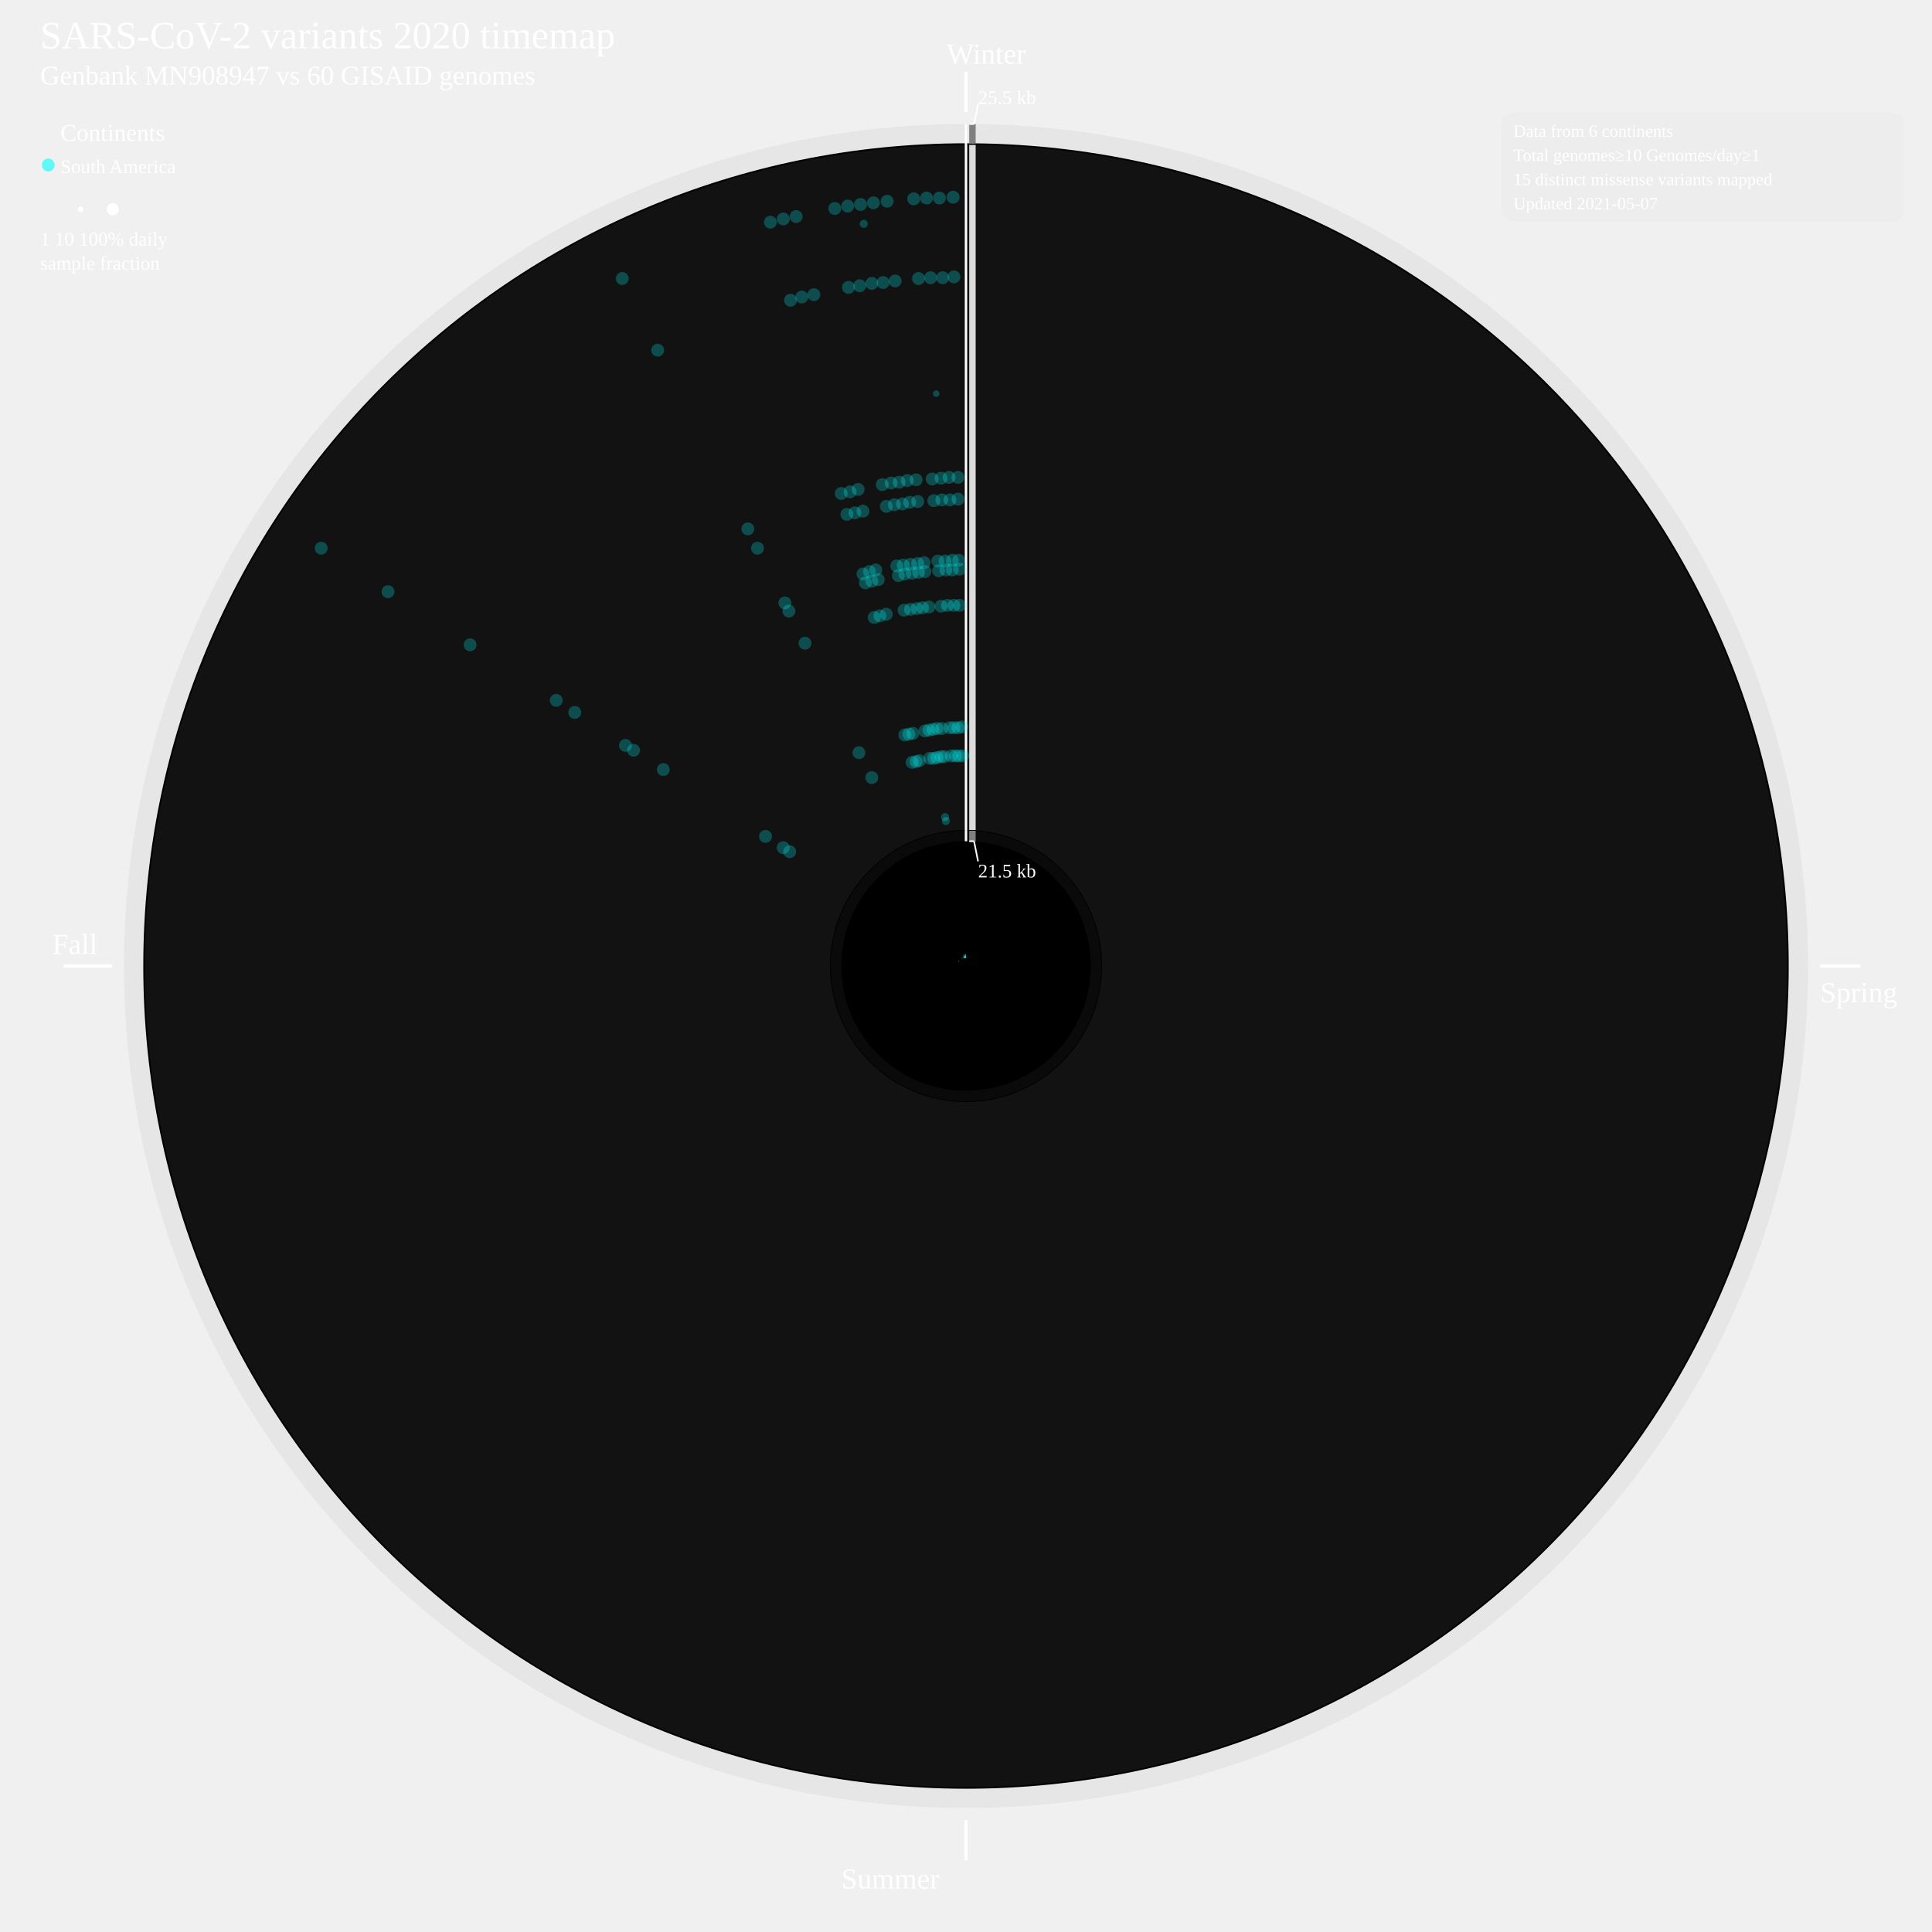
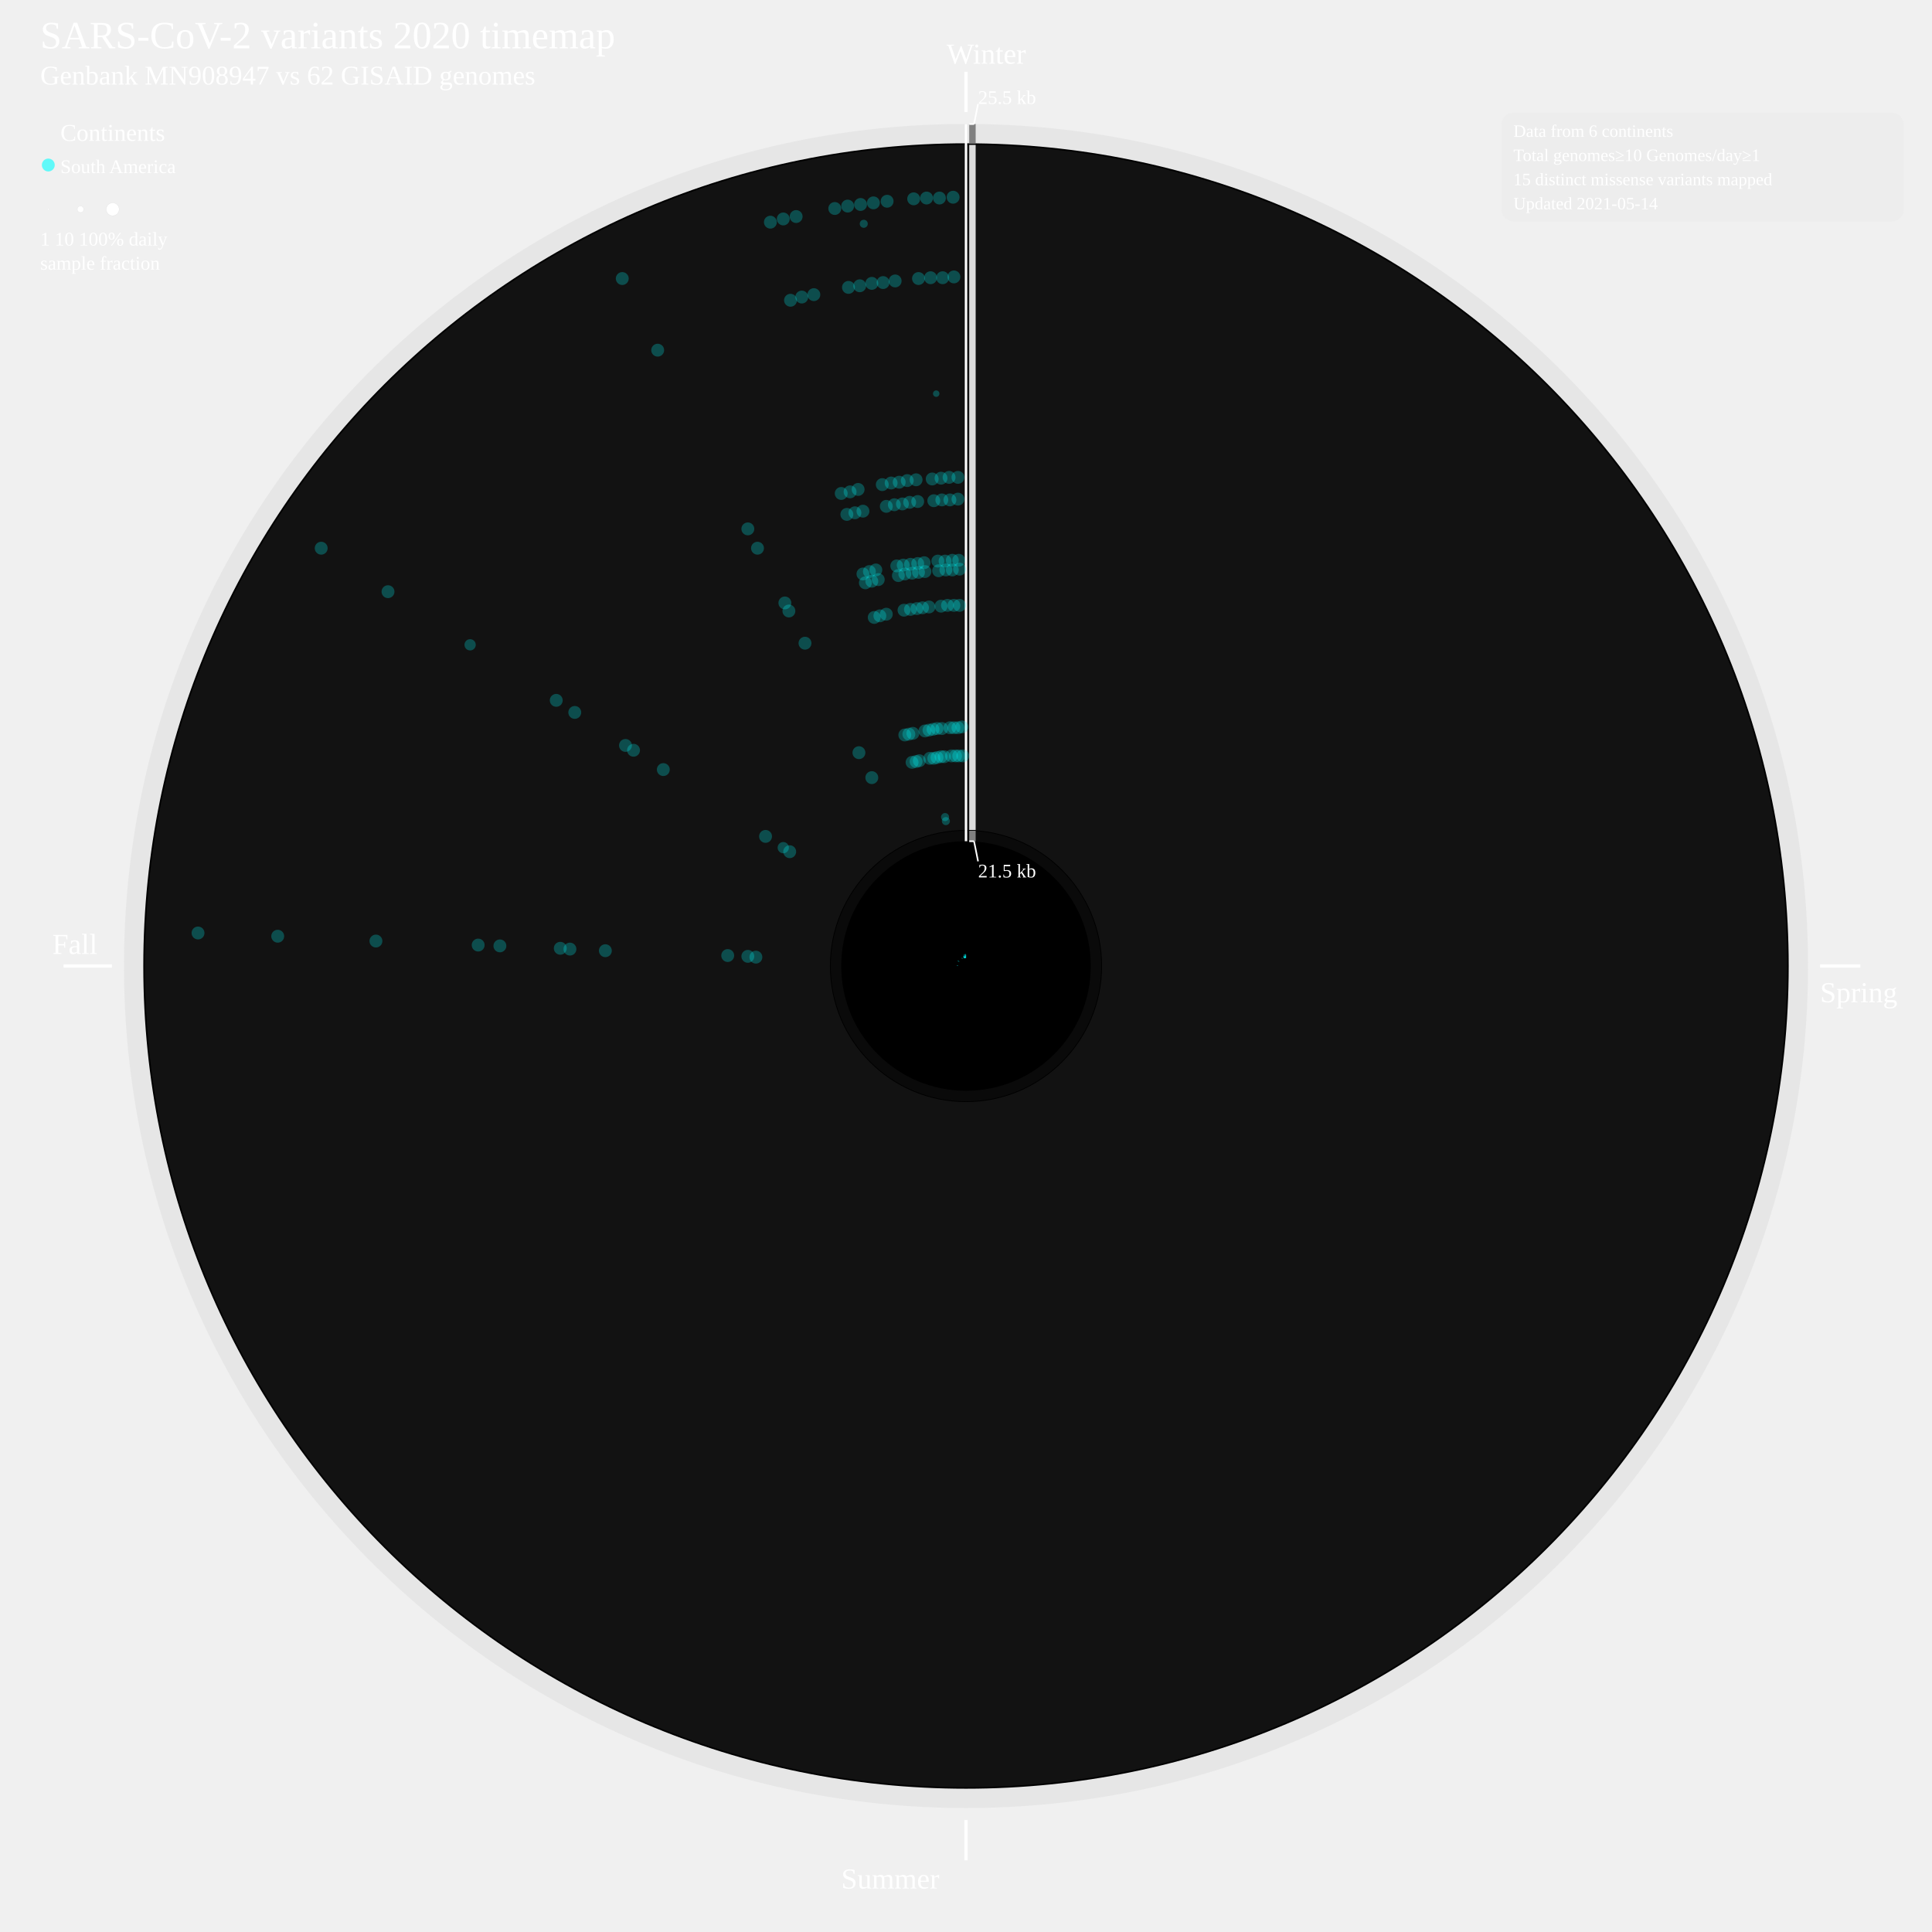
<svg xmlns="http://www.w3.org/2000/svg" width="2400" height="2400" style="background-color:black">
  <defs>
    <style type="text/css">
	.sb {
	stroke-width:0.8;
	stroke-opacity:50%;
	}
	.cv {
	stroke: none;
	fill-opacity:0.25;
	}
	a:link, a:visited {
	cursor: pointer;
	}
	a:hover, a:active {
	outline: dotted 2px yellow;
	}
	g:hover, g:active {
	outline: dotted 2px yellow;
	}
	</style>
  </defs>
  <circle cx="1200" cy="1200" r="1046" style="fill:grey;stroke:black;stroke-width:0;fill-opacity:0.085;" />
  <circle cx="1200" cy="1200" r="1022" style="fill:black;stroke:black;stroke-width:0;fill-opacity:1;" />
  <circle cx="1200" cy="1200" r="1020" style="fill:gainsboro;stroke:black;stroke-width:0;fill-opacity:0.085;" />
  <circle cx="1200" cy="1200" r="169" style="fill:black;stroke:black;stroke-width:0;fill-opacity:1;" />
  <circle cx="1200" cy="1200" r="168" style="fill:grey;stroke:black;stroke-width:0;fill-opacity:0.085;" />
  <circle cx="1200" cy="1200" r="155" style="fill:black;stroke:black;stroke-width:0;fill-opacity:1;" />
  <a href="https://bcgsc.github.io/SARS2/">
    <text font-size="4.0em" x="50" y="60" fill="white">SARS-CoV-2 variants 2020 timemap</text>
  </a>
-   <text font-size="2.8em" x="50" y="105" fill="white">Genbank MN908947 vs 60 GISAID genomes</text>
+   <text font-size="2.8em" x="50" y="105" fill="white">Genbank MN908947 vs 62 GISAID genomes</text>
  <line x1="1200" y1="89.131" x2="1200" y2="139.131" style="stroke:white;stroke-width:4" />
  <text font-size="3.0em" x="1176" y="79.131" fill="white">Winter</text>
  <line x1="2261" y1="1200" x2="2311" y2="1200" style="stroke:white;stroke-width:4" />
  <text font-size="3.0em" x="2261" y="1245" fill="white">Spring</text>
  <line x1="1200" y1="2261" x2="1200" y2="2311" style="stroke:white;stroke-width:4" />
  <text font-size="3.0em" x="1045" y="2346" fill="white">Summer</text>
  <line x1="139" y1="1200" x2="79" y2="1200" style="stroke:white;stroke-width:4" />
  <text font-size="3.0em" x="65" y="1185" fill="white">Fall</text>
  <g>
    <line x1="1208" y1="1045" x2="1208" y2="1032" style="stroke:grey;stroke-width:8" />
  </g>
  <g>
    <line x1="1208" y1="1031" x2="1208" y2="180" style="stroke:gainsboro;stroke-width:8" />
  </g>
  <g>
    <line x1="1208" y1="178" x2="1208" y2="154" style="stroke:grey;stroke-width:8" />
  </g>
  <line x1="1200" y1="154.131" x2="1200" y2="1045" style="stroke:white;stroke-width:3" />
  <line x1="1204" y1="154.131" x2="1210" y2="154.131" style="stroke:white;stroke-width:2" />
  <line x1="1210" y1="154.131" x2="1215" y2="129.131" style="stroke:white;stroke-width:2" />
  <line x1="1204" y1="1045" x2="1210" y2="1045" style="stroke:white;stroke-width:2" />
  <line x1="1210" y1="1045" x2="1215" y2="1070" style="stroke:white;stroke-width:2" />
  <text font-size="2.0em" x="1215" y="129.131" fill="white">25.5 kb</text>
  <text font-size="2.0em" x="1215" y="1090" fill="white">21.5 kb</text>
  <text font-size="2.5em" x="75" y="175" fill="white">Continents</text>
  <circle cx="60" cy="205" r="8" style="fill:cyan;stroke:black;stroke-width:0;fill-opacity:0.6;" />
  <text font-size="2.0em" x="75" y="215" fill="white">South America</text>
  <circle cx="60" cy="260" r="1" style="fill:white;stroke:lightgrey;stroke-width:0.2;" />
  <circle cx="100" cy="260" r="4" style="fill:white;stroke:lightgrey;stroke-width:0.2;" />
  <circle cx="140" cy="260" r="8" style="fill:white;stroke:lightgrey;stroke-width:0.2;" />
  <text font-size="2.0em" x="50" y="305" fill="white">1      10        100% daily</text>
  <text font-size="2.0em" x="50" y="335" fill="white">sample fraction</text>
  <g>
-     <line x1="1191.6" y1="1194.6" x2="1190.5" y2="1193.8" style="stroke:cyan;" class="sb" />
+     <line x1="1190.0" y1="1199.6" x2="1188.7" y2="1199.5" style="stroke:cyan;" class="sb" />
+   </g>
+   <g>
+     <circle cx="939" cy="1189" r="8" style="fill:cyan;" class="cv" />
+   </g>
+   <g>
+     <circle cx="929" cy="1188" r="8" style="fill:cyan;" class="cv" />
+   </g>
+   <g>
+     <circle cx="904" cy="1187" r="8" style="fill:cyan;" class="cv" />
+   </g>
+   <g>
+     <circle cx="752" cy="1181" r="8" style="fill:cyan;" class="cv" />
+   </g>
+   <g>
+     <circle cx="708" cy="1179" r="8" style="fill:cyan;" class="cv" />
+   </g>
+   <g>
+     <circle cx="696" cy="1178" r="8" style="fill:cyan;" class="cv" />
+   </g>
+   <g>
+     <circle cx="621" cy="1175" r="8" style="fill:cyan;" class="cv" />
+   </g>
+   <g>
+     <circle cx="594" cy="1174" r="8" style="fill:cyan;" class="cv" />
+   </g>
+   <g>
+     <circle cx="467" cy="1169" r="8" style="fill:cyan;" class="cv" />
+   </g>
+   <g>
+     <circle cx="345" cy="1163" r="8" style="fill:cyan;" class="cv" />
+   </g>
+   <g>
+     <circle cx="246" cy="1159" r="8" style="fill:cyan;" class="cv" />
+   </g>
+   <g>
+     <line x1="1191.6" y1="1194.6" x2="1189.8" y2="1193.4" style="stroke:cyan;" class="sb" />
  </g>
  <g>
    <circle cx="981" cy="1058" r="8" style="fill:cyan;" class="cv" />
  </g>
  <g>
-     <circle cx="973" cy="1053" r="8" style="fill:cyan;" class="cv" />
+     <circle cx="973" cy="1053" r="7" style="fill:cyan;" class="cv" />
  </g>
  <g>
    <circle cx="951" cy="1039" r="8" style="fill:cyan;" class="cv" />
  </g>
  <g>
    <circle cx="824" cy="956" r="8" style="fill:cyan;" class="cv" />
  </g>
  <g>
    <circle cx="787" cy="932" r="8" style="fill:cyan;" class="cv" />
  </g>
  <g>
    <circle cx="777" cy="926" r="8" style="fill:cyan;" class="cv" />
  </g>
  <g>
    <circle cx="714" cy="885" r="8" style="fill:cyan;" class="cv" />
  </g>
  <g>
    <circle cx="691" cy="870" r="8" style="fill:cyan;" class="cv" />
  </g>
  <g>
-     <circle cx="584" cy="801" r="8" style="fill:cyan;" class="cv" />
+     <circle cx="584" cy="801" r="7" style="fill:cyan;" class="cv" />
  </g>
  <g>
    <circle cx="482" cy="735" r="8" style="fill:cyan;" class="cv" />
  </g>
  <g>
    <circle cx="399" cy="681" r="8" style="fill:cyan;" class="cv" />
  </g>
  <g>
    <line x1="1195.5" y1="1191.1" x2="1194.9" y2="1189.8" style="stroke:cyan;" class="sb" />
  </g>
  <g>
    <circle cx="1083" cy="966" r="8" style="fill:cyan;" class="cv" />
  </g>
  <g>
    <circle cx="1067" cy="935" r="8" style="fill:cyan;" class="cv" />
  </g>
  <g>
    <circle cx="1000" cy="799" r="8" style="fill:cyan;" class="cv" />
  </g>
  <g>
    <circle cx="980" cy="759" r="8" style="fill:cyan;" class="cv" />
  </g>
  <g>
    <circle cx="975" cy="749" r="8" style="fill:cyan;" class="cv" />
  </g>
  <g>
    <circle cx="941" cy="681" r="8" style="fill:cyan;" class="cv" />
  </g>
  <g>
    <circle cx="929" cy="657" r="8" style="fill:cyan;" class="cv" />
  </g>
  <g>
    <circle cx="817" cy="435" r="8" style="fill:cyan;" class="cv" />
  </g>
  <g>
    <circle cx="773" cy="346" r="8" style="fill:cyan;" class="cv" />
  </g>
  <g>
    <line x1="1197.5" y1="1190.3" x2="1197.1" y2="1189.0" style="stroke:cyan;" class="sb" />
  </g>
  <g>
    <circle cx="1133" cy="947" r="8" style="fill:cyan;" class="cv" />
  </g>
  <g>
    <circle cx="1124" cy="913" r="8" style="fill:cyan;" class="cv" />
  </g>
  <g>
    <circle cx="1086" cy="767" r="8" style="fill:cyan;" class="cv" />
  </g>
  <g>
    <circle cx="1075" cy="724" r="8" style="fill:cyan;" class="cv" />
  </g>
  <g>
    <circle cx="1072" cy="713" r="8" style="fill:cyan;" class="cv" />
  </g>
  <g>
    <circle cx="1052" cy="639" r="8" style="fill:cyan;" class="cv" />
  </g>
  <g>
    <circle cx="1045" cy="613" r="8" style="fill:cyan;" class="cv" />
  </g>
  <g>
    <circle cx="982" cy="373" r="8" style="fill:cyan;" class="cv" />
  </g>
  <g>
    <circle cx="957" cy="276" r="8" style="fill:cyan;" class="cv" />
  </g>
  <g>
    <line x1="1197.6" y1="1190.3" x2="1197.0" y2="1187.7" style="stroke:cyan;" class="sb" />
  </g>
  <g>
    <circle cx="1138" cy="946" r="8" style="fill:cyan;" class="cv" />
  </g>
  <g>
    <circle cx="1129" cy="912" r="8" style="fill:cyan;" class="cv" />
  </g>
  <g>
    <circle cx="1093" cy="765" r="8" style="fill:cyan;" class="cv" />
  </g>
  <g>
    <circle cx="1083" cy="722" r="8" style="fill:cyan;" class="cv" />
  </g>
  <g>
    <circle cx="1080" cy="710" r="8" style="fill:cyan;" class="cv" />
  </g>
  <g>
    <circle cx="1062" cy="637" r="8" style="fill:cyan;" class="cv" />
  </g>
  <g>
    <circle cx="1056" cy="611" r="8" style="fill:cyan;" class="cv" />
  </g>
  <g>
    <circle cx="996" cy="369" r="8" style="fill:cyan;" class="cv" />
  </g>
  <g>
    <circle cx="973" cy="272" r="8" style="fill:cyan;" class="cv" />
  </g>
  <g>
    <line x1="1197.8" y1="1190.2" x2="1197.2" y2="1187.6" style="stroke:cyan;" class="sb" />
  </g>
  <g>
    <circle cx="1142" cy="945" r="8" style="fill:cyan;" class="cv" />
  </g>
  <g>
    <circle cx="1134" cy="911" r="8" style="fill:cyan;" class="cv" />
  </g>
  <g>
    <circle cx="1101" cy="763" r="8" style="fill:cyan;" class="cv" />
  </g>
  <g>
    <circle cx="1091" cy="720" r="8" style="fill:cyan;" class="cv" />
  </g>
  <g>
    <circle cx="1088" cy="708" r="8" style="fill:cyan;" class="cv" />
  </g>
  <g>
    <circle cx="1072" cy="635" r="8" style="fill:cyan;" class="cv" />
  </g>
  <g>
    <circle cx="1066" cy="608" r="8" style="fill:cyan;" class="cv" />
  </g>
  <g>
    <circle cx="1011" cy="366" r="8" style="fill:cyan;" class="cv" />
  </g>
  <g>
    <circle cx="989" cy="269" r="8" style="fill:cyan;" class="cv" />
  </g>
  <g>
    <line x1="1198.3" y1="1190.1" x2="1197.6" y2="1186.1" style="stroke:cyan;" class="sb" />
  </g>
  <g>
    <circle cx="1155" cy="942" r="8" style="fill:cyan;" class="cv" />
  </g>
  <g>
    <circle cx="1149" cy="908" r="8" style="fill:cyan;" class="cv" />
  </g>
  <g>
    <circle cx="1123" cy="758" r="8" style="fill:cyan;" class="cv" />
  </g>
  <g>
    <circle cx="1116" cy="715" r="8" style="fill:cyan;" class="cv" />
  </g>
  <g>
    <circle cx="1114" cy="703" r="8" style="fill:cyan;" class="cv" />
  </g>
  <g>
    <circle cx="1101" cy="629" r="8" style="fill:cyan;" class="cv" />
  </g>
  <g>
    <circle cx="1096" cy="602" r="8" style="fill:cyan;" class="cv" />
  </g>
  <g>
    <circle cx="1054" cy="357" r="8" style="fill:cyan;" class="cv" />
  </g>
  <g>
    <circle cx="1037" cy="259" r="8" style="fill:cyan;" class="cv" />
  </g>
  <g>
    <line x1="1198.5" y1="1190.1" x2="1198.0" y2="1187.4" style="stroke:cyan;" class="sb" />
  </g>
  <g>
    <circle cx="1160" cy="942" r="8" style="fill:cyan;" class="cv" />
  </g>
  <g>
    <circle cx="1154" cy="907" r="8" style="fill:cyan;" class="cv" />
  </g>
  <g>
    <circle cx="1131" cy="757" r="8" style="fill:cyan;" class="cv" />
  </g>
  <g>
    <circle cx="1124" cy="713" r="8" style="fill:cyan;" class="cv" />
  </g>
  <g>
    <circle cx="1122" cy="702" r="8" style="fill:cyan;" class="cv" />
  </g>
  <g>
    <circle cx="1111" cy="627" r="8" style="fill:cyan;" class="cv" />
  </g>
  <g>
    <circle cx="1107" cy="600" r="8" style="fill:cyan;" class="cv" />
  </g>
  <g>
    <circle cx="1068" cy="355" r="8" style="fill:cyan;" class="cv" />
  </g>
  <g>
    <circle cx="1053" cy="256" r="8" style="fill:cyan;" class="cv" />
  </g>
  <g>
    <line x1="1198.6" y1="1190.1" x2="1198.0" y2="1185.3" style="stroke:cyan;" class="sb" />
  </g>
  <g>
    <circle cx="1175" cy="1020" r="5" style="fill:cyan;" class="cv" />
  </g>
  <g>
    <circle cx="1174" cy="1015" r="5" style="fill:cyan;" class="cv" />
  </g>
  <g>
    <circle cx="1164" cy="941" r="8" style="fill:cyan;" class="cv" />
  </g>
  <g>
    <circle cx="1159" cy="906" r="8" style="fill:cyan;" class="cv" />
  </g>
  <g>
    <circle cx="1139" cy="756" r="8" style="fill:cyan;" class="cv" />
  </g>
  <g>
    <circle cx="1133" cy="712" r="8" style="fill:cyan;" class="cv" />
  </g>
  <g>
    <circle cx="1131" cy="701" r="8" style="fill:cyan;" class="cv" />
  </g>
  <g>
    <circle cx="1121" cy="626" r="8" style="fill:cyan;" class="cv" />
  </g>
  <g>
    <circle cx="1117" cy="599" r="8" style="fill:cyan;" class="cv" />
  </g>
  <g>
    <circle cx="1083" cy="352" r="8" style="fill:cyan;" class="cv" />
  </g>
  <g>
    <circle cx="1073" cy="278" r="5" style="fill:cyan;" class="cv" />
  </g>
  <g>
    <circle cx="1069" cy="254" r="8" style="fill:cyan;" class="cv" />
  </g>
  <g>
    <line x1="1198.8" y1="1190.1" x2="1198.6" y2="1188.7" style="stroke:cyan;" class="sb" />
  </g>
  <g>
    <circle cx="1169" cy="940" r="8" style="fill:cyan;" class="cv" />
  </g>
  <g>
    <circle cx="1164" cy="905" r="8" style="fill:cyan;" class="cv" />
  </g>
  <g>
    <circle cx="1146" cy="755" r="8" style="fill:cyan;" class="cv" />
  </g>
  <g>
    <circle cx="1141" cy="711" r="8" style="fill:cyan;" class="cv" />
  </g>
  <g>
    <circle cx="1140" cy="700" r="8" style="fill:cyan;" class="cv" />
  </g>
  <g>
    <circle cx="1130" cy="624" r="8" style="fill:cyan;" class="cv" />
  </g>
  <g>
    <circle cx="1127" cy="597" r="8" style="fill:cyan;" class="cv" />
  </g>
  <g>
    <circle cx="1097" cy="351" r="8" style="fill:cyan;" class="cv" />
  </g>
  <g>
    <circle cx="1085" cy="252" r="8" style="fill:cyan;" class="cv" />
  </g>
  <g>
    <line x1="1199.0" y1="1190.1" x2="1198.8" y2="1188.7" style="stroke:cyan;" class="sb" />
  </g>
  <g>
    <circle cx="1173" cy="940" r="8" style="fill:cyan;" class="cv" />
  </g>
  <g>
    <circle cx="1170" cy="905" r="8" style="fill:cyan;" class="cv" />
  </g>
  <g>
    <circle cx="1154" cy="754" r="8" style="fill:cyan;" class="cv" />
  </g>
  <g>
    <circle cx="1149" cy="710" r="8" style="fill:cyan;" class="cv" />
  </g>
  <g>
    <circle cx="1148" cy="699" r="8" style="fill:cyan;" class="cv" />
  </g>
  <g>
    <circle cx="1140" cy="623" r="8" style="fill:cyan;" class="cv" />
  </g>
  <g>
    <circle cx="1138" cy="596" r="8" style="fill:cyan;" class="cv" />
  </g>
  <g>
    <circle cx="1112" cy="349" r="8" style="fill:cyan;" class="cv" />
  </g>
  <g>
    <circle cx="1102" cy="250" r="8" style="fill:cyan;" class="cv" />
  </g>
  <g>
    <line x1="1199.3" y1="1190.0" x2="1199.2" y2="1187.9" style="stroke:cyan;" class="sb" />
  </g>
  <g>
    <circle cx="1182" cy="939" r="8" style="fill:cyan;" class="cv" />
  </g>
  <g>
    <circle cx="1180" cy="904" r="8" style="fill:cyan;" class="cv" />
  </g>
  <g>
    <circle cx="1169" cy="753" r="8" style="fill:cyan;" class="cv" />
  </g>
  <g>
    <circle cx="1166" cy="709" r="8" style="fill:cyan;" class="cv" />
  </g>
  <g>
    <circle cx="1165" cy="697" r="8" style="fill:cyan;" class="cv" />
  </g>
  <g>
    <circle cx="1160" cy="622" r="8" style="fill:cyan;" class="cv" />
  </g>
  <g>
    <circle cx="1158" cy="595" r="8" style="fill:cyan;" class="cv" />
  </g>
  <g>
    <circle cx="1141" cy="346" r="8" style="fill:cyan;" class="cv" />
  </g>
  <g>
    <circle cx="1135" cy="247" r="8" style="fill:cyan;" class="cv" />
  </g>
  <g>
    <line x1="1199.5" y1="1190.0" x2="1199.2" y2="1184.9" style="stroke:cyan;" class="sb" />
  </g>
  <g>
    <circle cx="1187" cy="939" r="8" style="fill:cyan;" class="cv" />
  </g>
  <g>
    <circle cx="1185" cy="904" r="8" style="fill:cyan;" class="cv" />
  </g>
  <g>
    <circle cx="1177" cy="752" r="8" style="fill:cyan;" class="cv" />
  </g>
  <g>
    <circle cx="1175" cy="708" r="8" style="fill:cyan;" class="cv" />
  </g>
  <g>
    <circle cx="1174" cy="697" r="8" style="fill:cyan;" class="cv" />
  </g>
  <g>
    <circle cx="1170" cy="621" r="8" style="fill:cyan;" class="cv" />
  </g>
  <g>
    <circle cx="1169" cy="594" r="8" style="fill:cyan;" class="cv" />
  </g>
  <g>
    <circle cx="1163" cy="489" r="4" style="fill:cyan;" class="cv" />
  </g>
  <g>
    <circle cx="1156" cy="345" r="8" style="fill:cyan;" class="cv" />
  </g>
  <g>
    <circle cx="1151" cy="246" r="8" style="fill:cyan;" class="cv" />
  </g>
  <g>
    <line x1="1199.7" y1="1190.0" x2="1199.5" y2="1186.2" style="stroke:cyan;" class="sb" />
  </g>
  <g>
    <circle cx="1191" cy="939" r="8" style="fill:cyan;" class="cv" />
  </g>
  <g>
    <circle cx="1190" cy="904" r="8" style="fill:cyan;" class="cv" />
  </g>
  <g>
    <circle cx="1185" cy="752" r="8" style="fill:cyan;" class="cv" />
  </g>
  <g>
    <circle cx="1183" cy="708" r="8" style="fill:cyan;" class="cv" />
  </g>
  <g>
    <circle cx="1183" cy="696" r="8" style="fill:cyan;" class="cv" />
  </g>
  <g>
    <circle cx="1180" cy="621" r="8" style="fill:cyan;" class="cv" />
  </g>
  <g>
    <circle cx="1179" cy="593" r="8" style="fill:cyan;" class="cv" />
  </g>
  <g>
    <circle cx="1171" cy="345" r="8" style="fill:cyan;" class="cv" />
  </g>
  <g>
    <circle cx="1167" cy="246" r="8" style="fill:cyan;" class="cv" />
  </g>
  <g>
    <line x1="1199.8" y1="1190.0" x2="1199.8" y2="1185.9" style="stroke:cyan;" class="sb" />
  </g>
  <g>
    <circle cx="1196" cy="939" r="8" style="fill:cyan;" class="cv" />
  </g>
  <g>
    <circle cx="1195" cy="903" r="8" style="fill:cyan;" class="cv" />
  </g>
  <g>
    <circle cx="1192" cy="752" r="8" style="fill:cyan;" class="cv" />
  </g>
  <g>
    <circle cx="1192" cy="707" r="8" style="fill:cyan;" class="cv" />
  </g>
  <g>
    <circle cx="1191" cy="696" r="8" style="fill:cyan;" class="cv" />
  </g>
  <g>
    <circle cx="1190" cy="620" r="8" style="fill:cyan;" class="cv" />
  </g>
  <g>
    <circle cx="1190" cy="593" r="8" style="fill:cyan;" class="cv" />
  </g>
  <g>
    <circle cx="1185" cy="344" r="8" style="fill:cyan;" class="cv" />
  </g>
  <g>
    <circle cx="1184" cy="245" r="8" style="fill:cyan;" class="cv" />
  </g>
  <rect x="1865" y="140" width="500" height="135" rx="15" style="fill:gainsboro;stroke-width:0;fill-opacity:0.15;" />
  <text font-size="1.8em" x="1880" y="170" fill="white">Data from 6 continents</text>
  <text font-size="1.8em" x="1880" y="200" fill="white">Total genomes≥10  Genomes/day≥1</text>
  <text font-size="1.8em" x="1880" y="230" fill="white">15 distinct missense variants mapped</text>
-   <text font-size="1.8em" x="1880" y="260" fill="white">Updated 2021-05-07</text>
+   <text font-size="1.8em" x="1880" y="260" fill="white">Updated 2021-05-14</text>
</svg>
